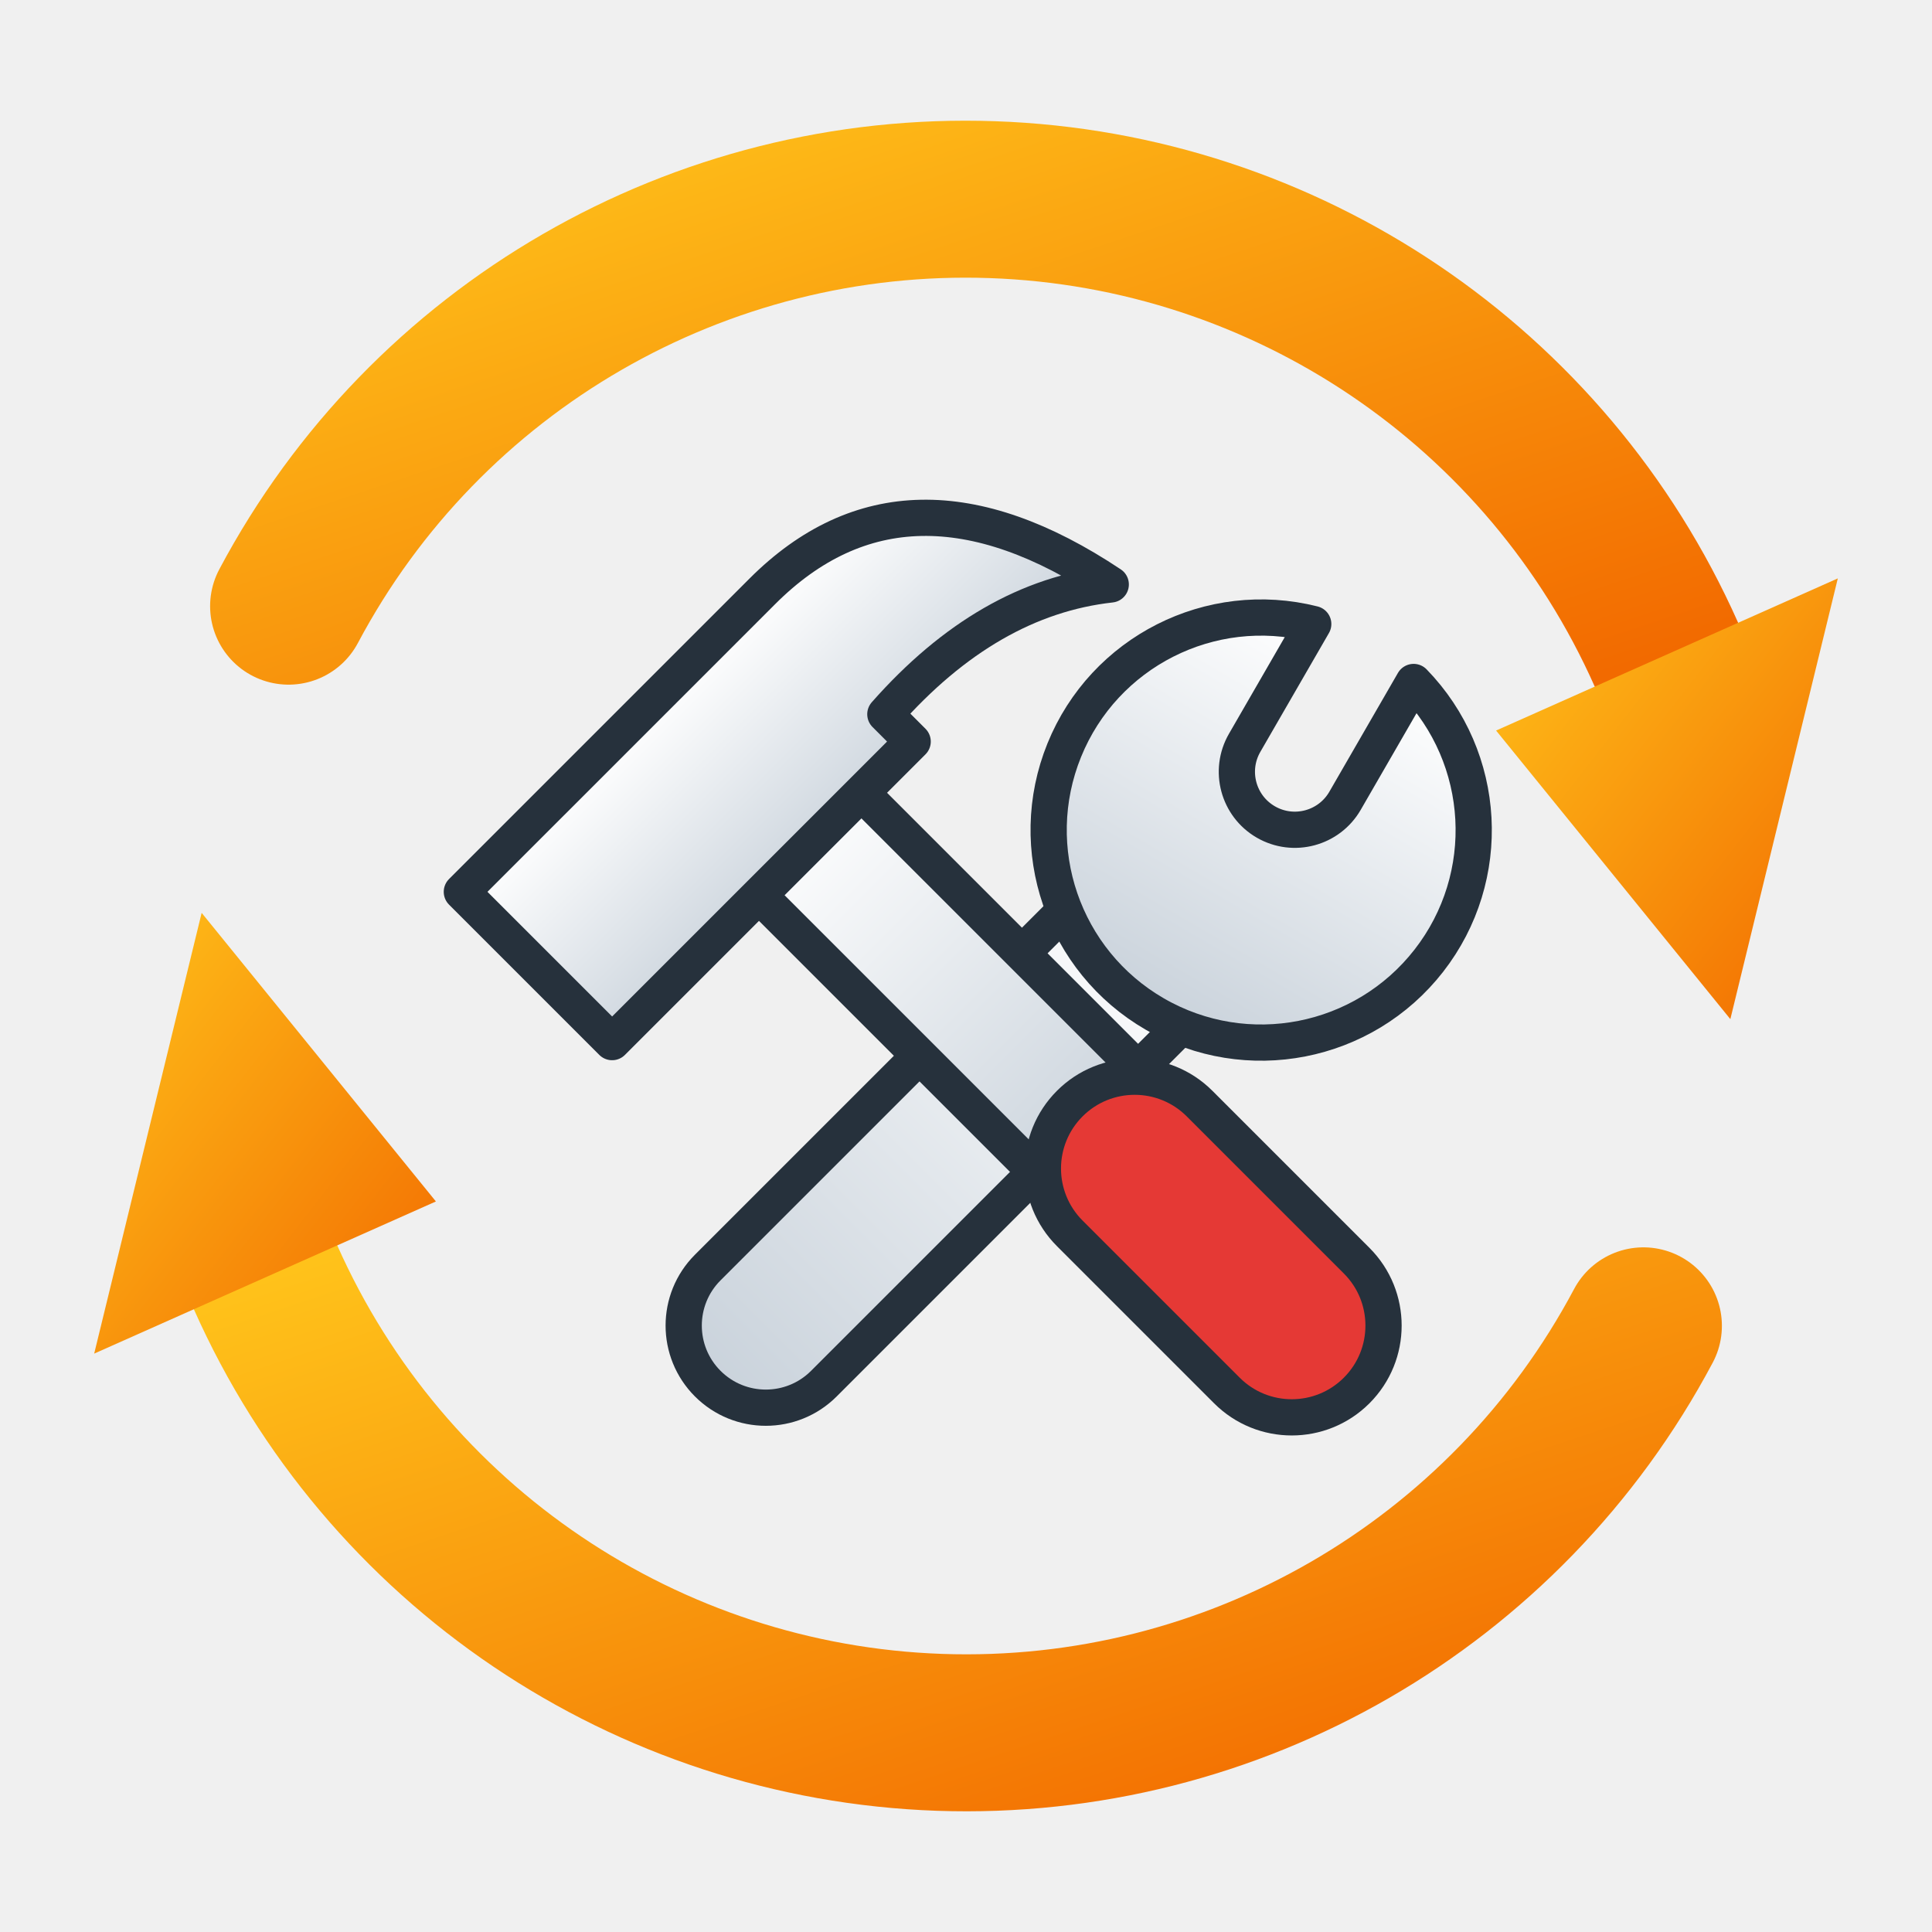
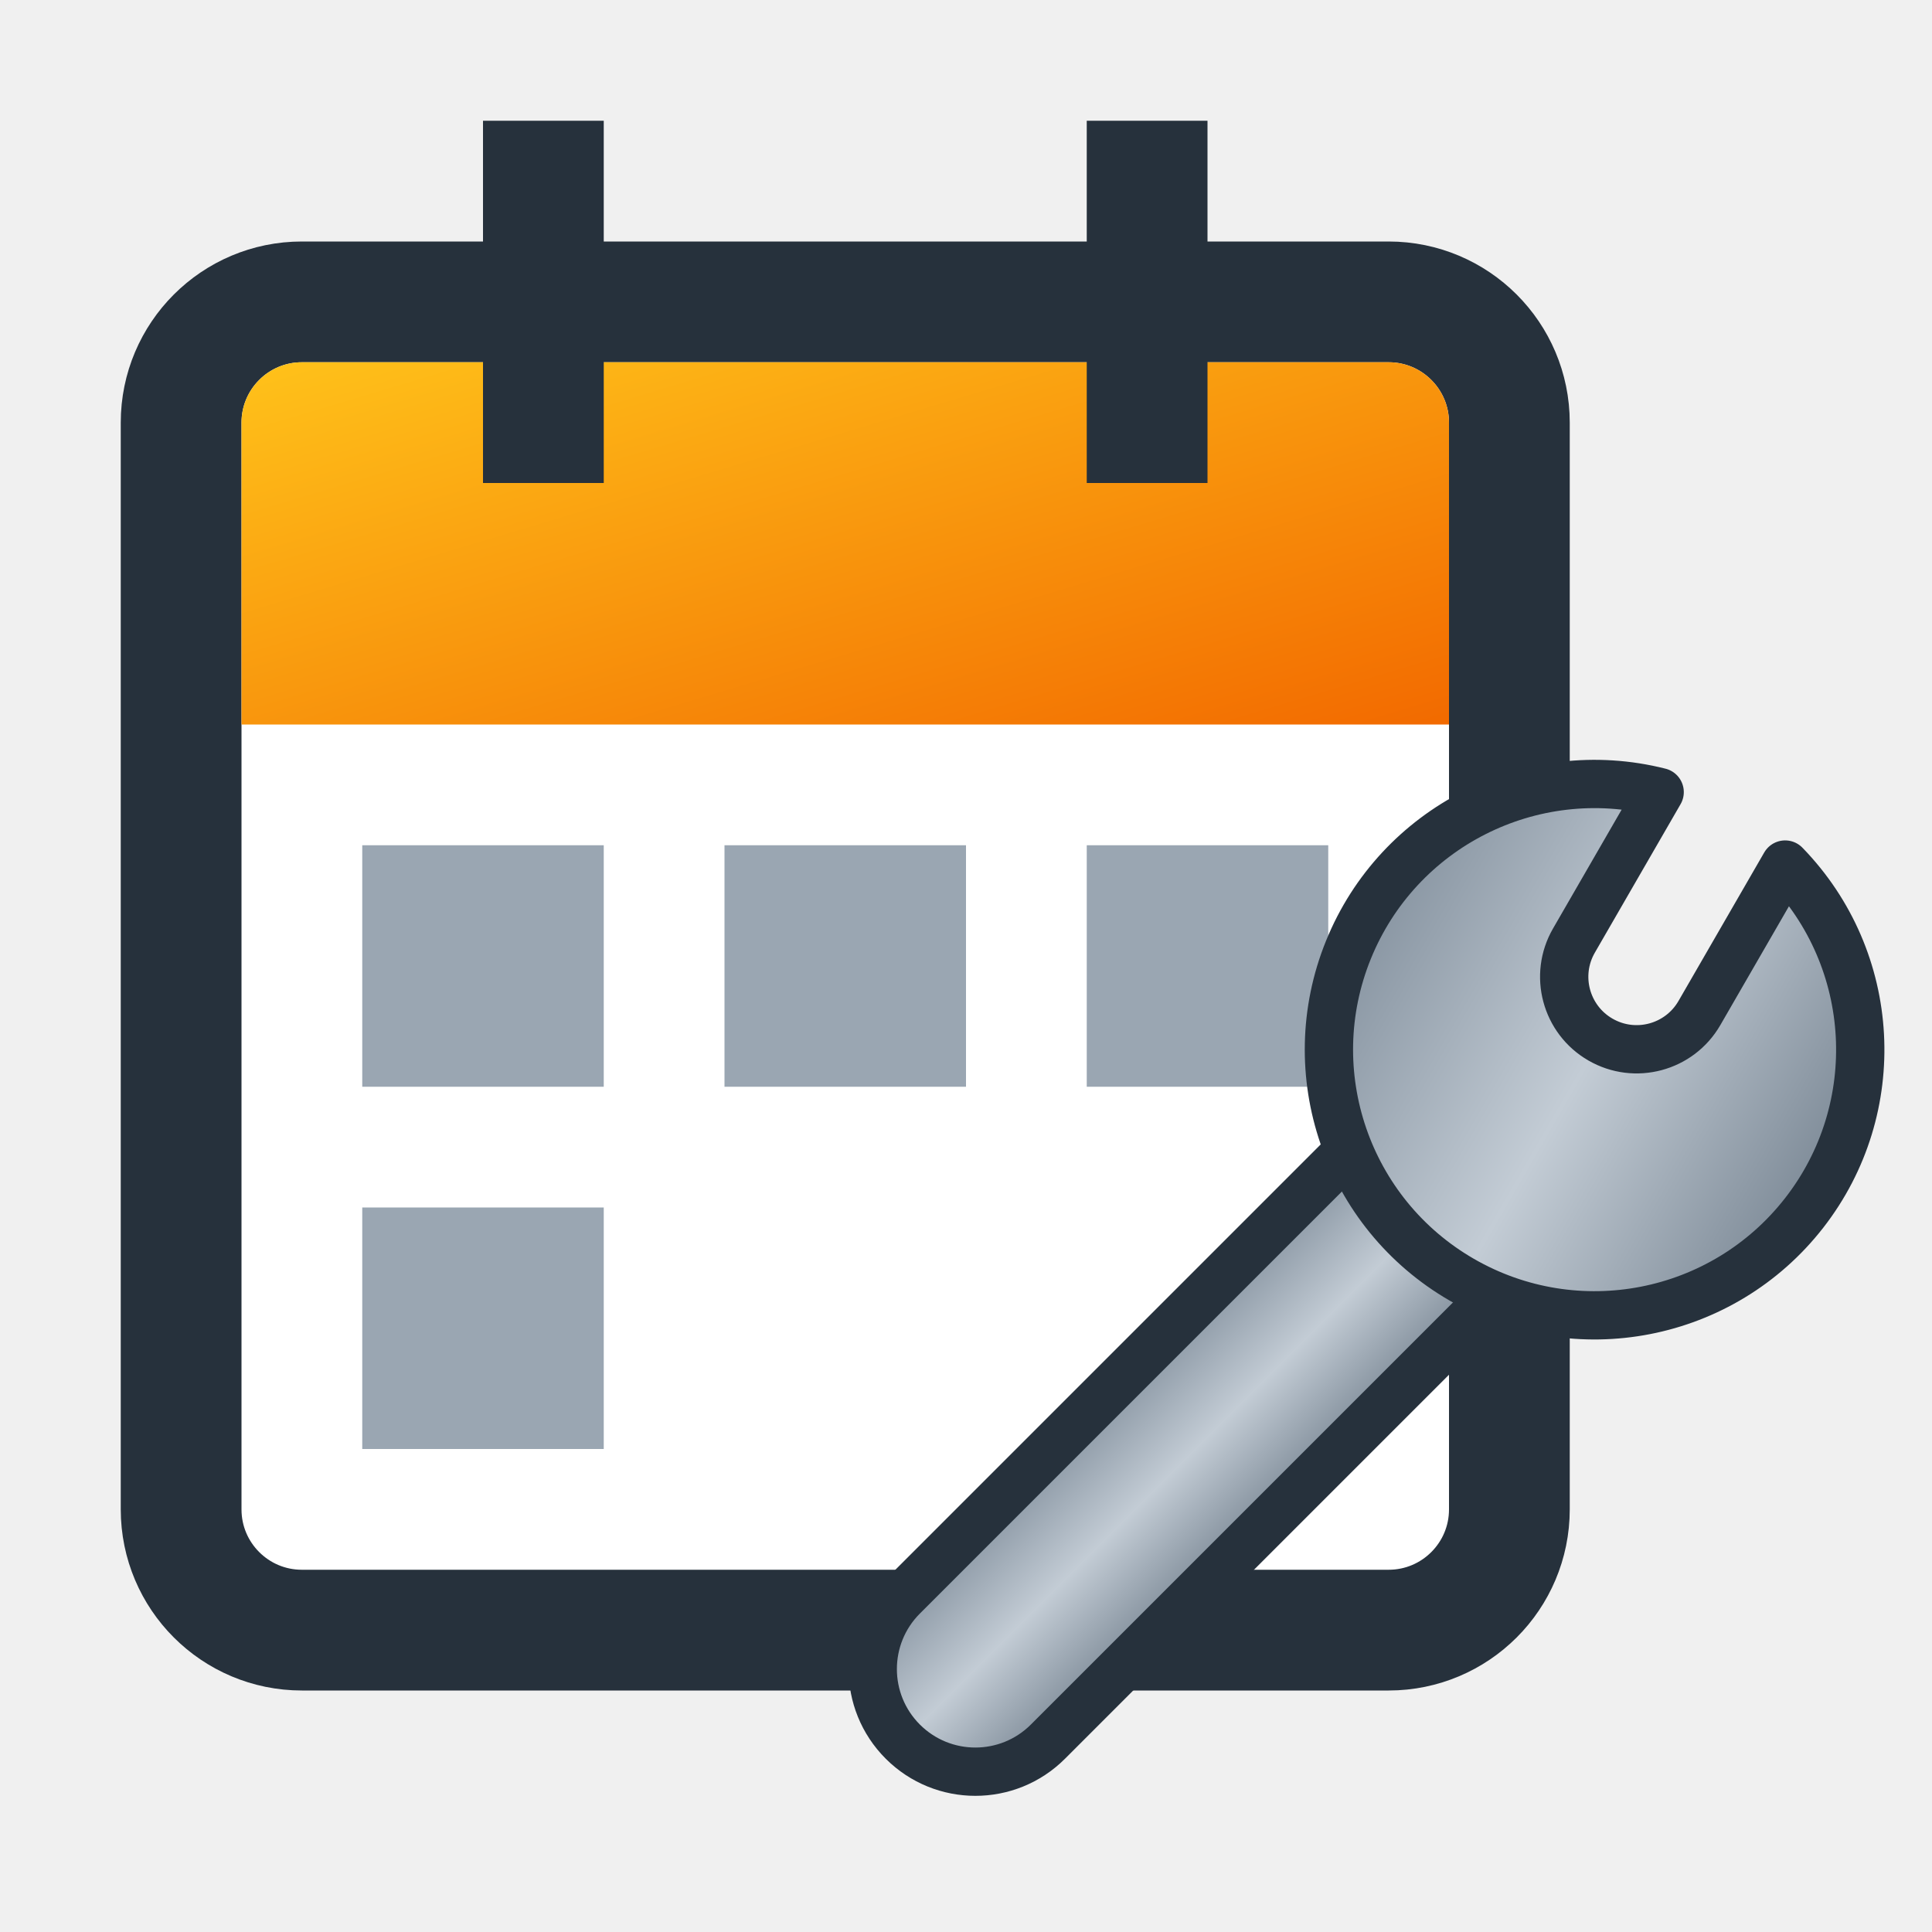
<svg xmlns="http://www.w3.org/2000/svg" viewBox="0 0 16 16" width="16" height="16">
  <defs>
    <linearGradient id="ring" x1="0" y1="0" x2="1" y2="1">
      <stop offset="0" stop-color="#FFC21A" />
      <stop offset="1" stop-color="#F26A00" />
    </linearGradient>
-     <linearGradient id="steel" x1="0" y1="0" x2="0" y2="1">
-       <stop offset="0" stop-color="#FFFFFF" />
-       <stop offset="1" stop-color="#C9D2DB" />
+     <linearGradient id="wrench" x1="0" y1="0" x2="1" y2="0">
+       <stop offset="0" stop-color="#8794A1" />
+       <stop offset="0.5" stop-color="#C3CCD5" />
+       <stop offset="1" stop-color="#7D8A97" />
    </linearGradient>
  </defs>
-   <g fill="none" stroke="url(#ring)" stroke-width="1.3" stroke-linecap="round">
-     <path d="M2.39 5.02 A6.35 6.35 0 0 1 13.80 5.42" />
-     <path d="M13.61 10.98 A6.35 6.35 0 0 1 2.20 10.58" />
+   <rect x="1.5" y="2.5" width="11" height="11" rx="1" fill="#FFFFFF" stroke="#26313C" />
+   <path d="M2 3.5 A0.5 0.5 0 0 1 2.5 3 H11.5 A0.5 0.5 0 0 1 12 3.5 V6 H2 Z" fill="url(#ring)" />
+   <rect x="4" y="1" width="1" height="3" fill="#26313C" />
+   <rect x="9" y="1" width="1" height="3" fill="#26313C" />
+   <g fill="#9AA6B2">
+     <rect x="3" y="7" width="2" height="2" />
+     <rect x="6" y="7" width="2" height="2" />
+     <rect x="9" y="7" width="2" height="2" />
+     <rect x="3" y="10" width="2" height="2" />
  </g>
-   <g fill="url(#ring)">
-     <path d="M15.22 4.79 L14.33 8.44 L12.39 6.05 Z" />
-     <path d="M0.78 11.21 L1.67 7.56 L3.61 9.95 Z" />
-   </g>
-   <g transform="translate(8.52 8.80) scale(0.8)" stroke="#26313C" stroke-width="0.375" stroke-linejoin="round">
-     <g transform="rotate(45)">
-       <rect x="-0.85" y="-2.2" width="1.7" height="6.9" rx="0.85" fill="url(#steel)" />
-       <path fill="url(#steel)" transform="rotate(-15 0 -3.4)" d="M-0.6 -5.52 A2.2 2.2 0 1 0 0.6 -5.52 L0.6 -4.1 A0.6 0.6 0 0 1 -0.6 -4.1 Z" />
-     </g>
-     <g transform="rotate(-45)">
-       <rect x="-0.75" y="-3.6" width="1.5" height="5" fill="url(#steel)" />
-       <rect x="-0.95" y="0.6" width="1.9" height="4.2" rx="0.95" fill="#E53935" />
-       <path fill="url(#steel)" d="M-2.9 -5.4 H1.5 Q3.6 -5.4 4.1 -2.9 Q3.1 -3.7 1.5 -3.6 V-3.2 H-2.9 Z" />
-     </g>
+   <g transform="translate(10.8 11.1) rotate(45) scale(1.0)" stroke="#26313C" stroke-width="0.400" stroke-linejoin="round">
+     <rect x="-0.85" y="-2.2" width="1.7" height="6.9" rx="0.85" fill="url(#wrench)" />
+     <path fill="url(#wrench)" transform="rotate(-15 0 -3.4)" d="M-0.6 -5.52 A2.2 2.2 0 1 0 0.6 -5.52 L0.6 -4.1 A0.6 0.6 0 0 1 -0.6 -4.1 Z" />
  </g>
</svg>
